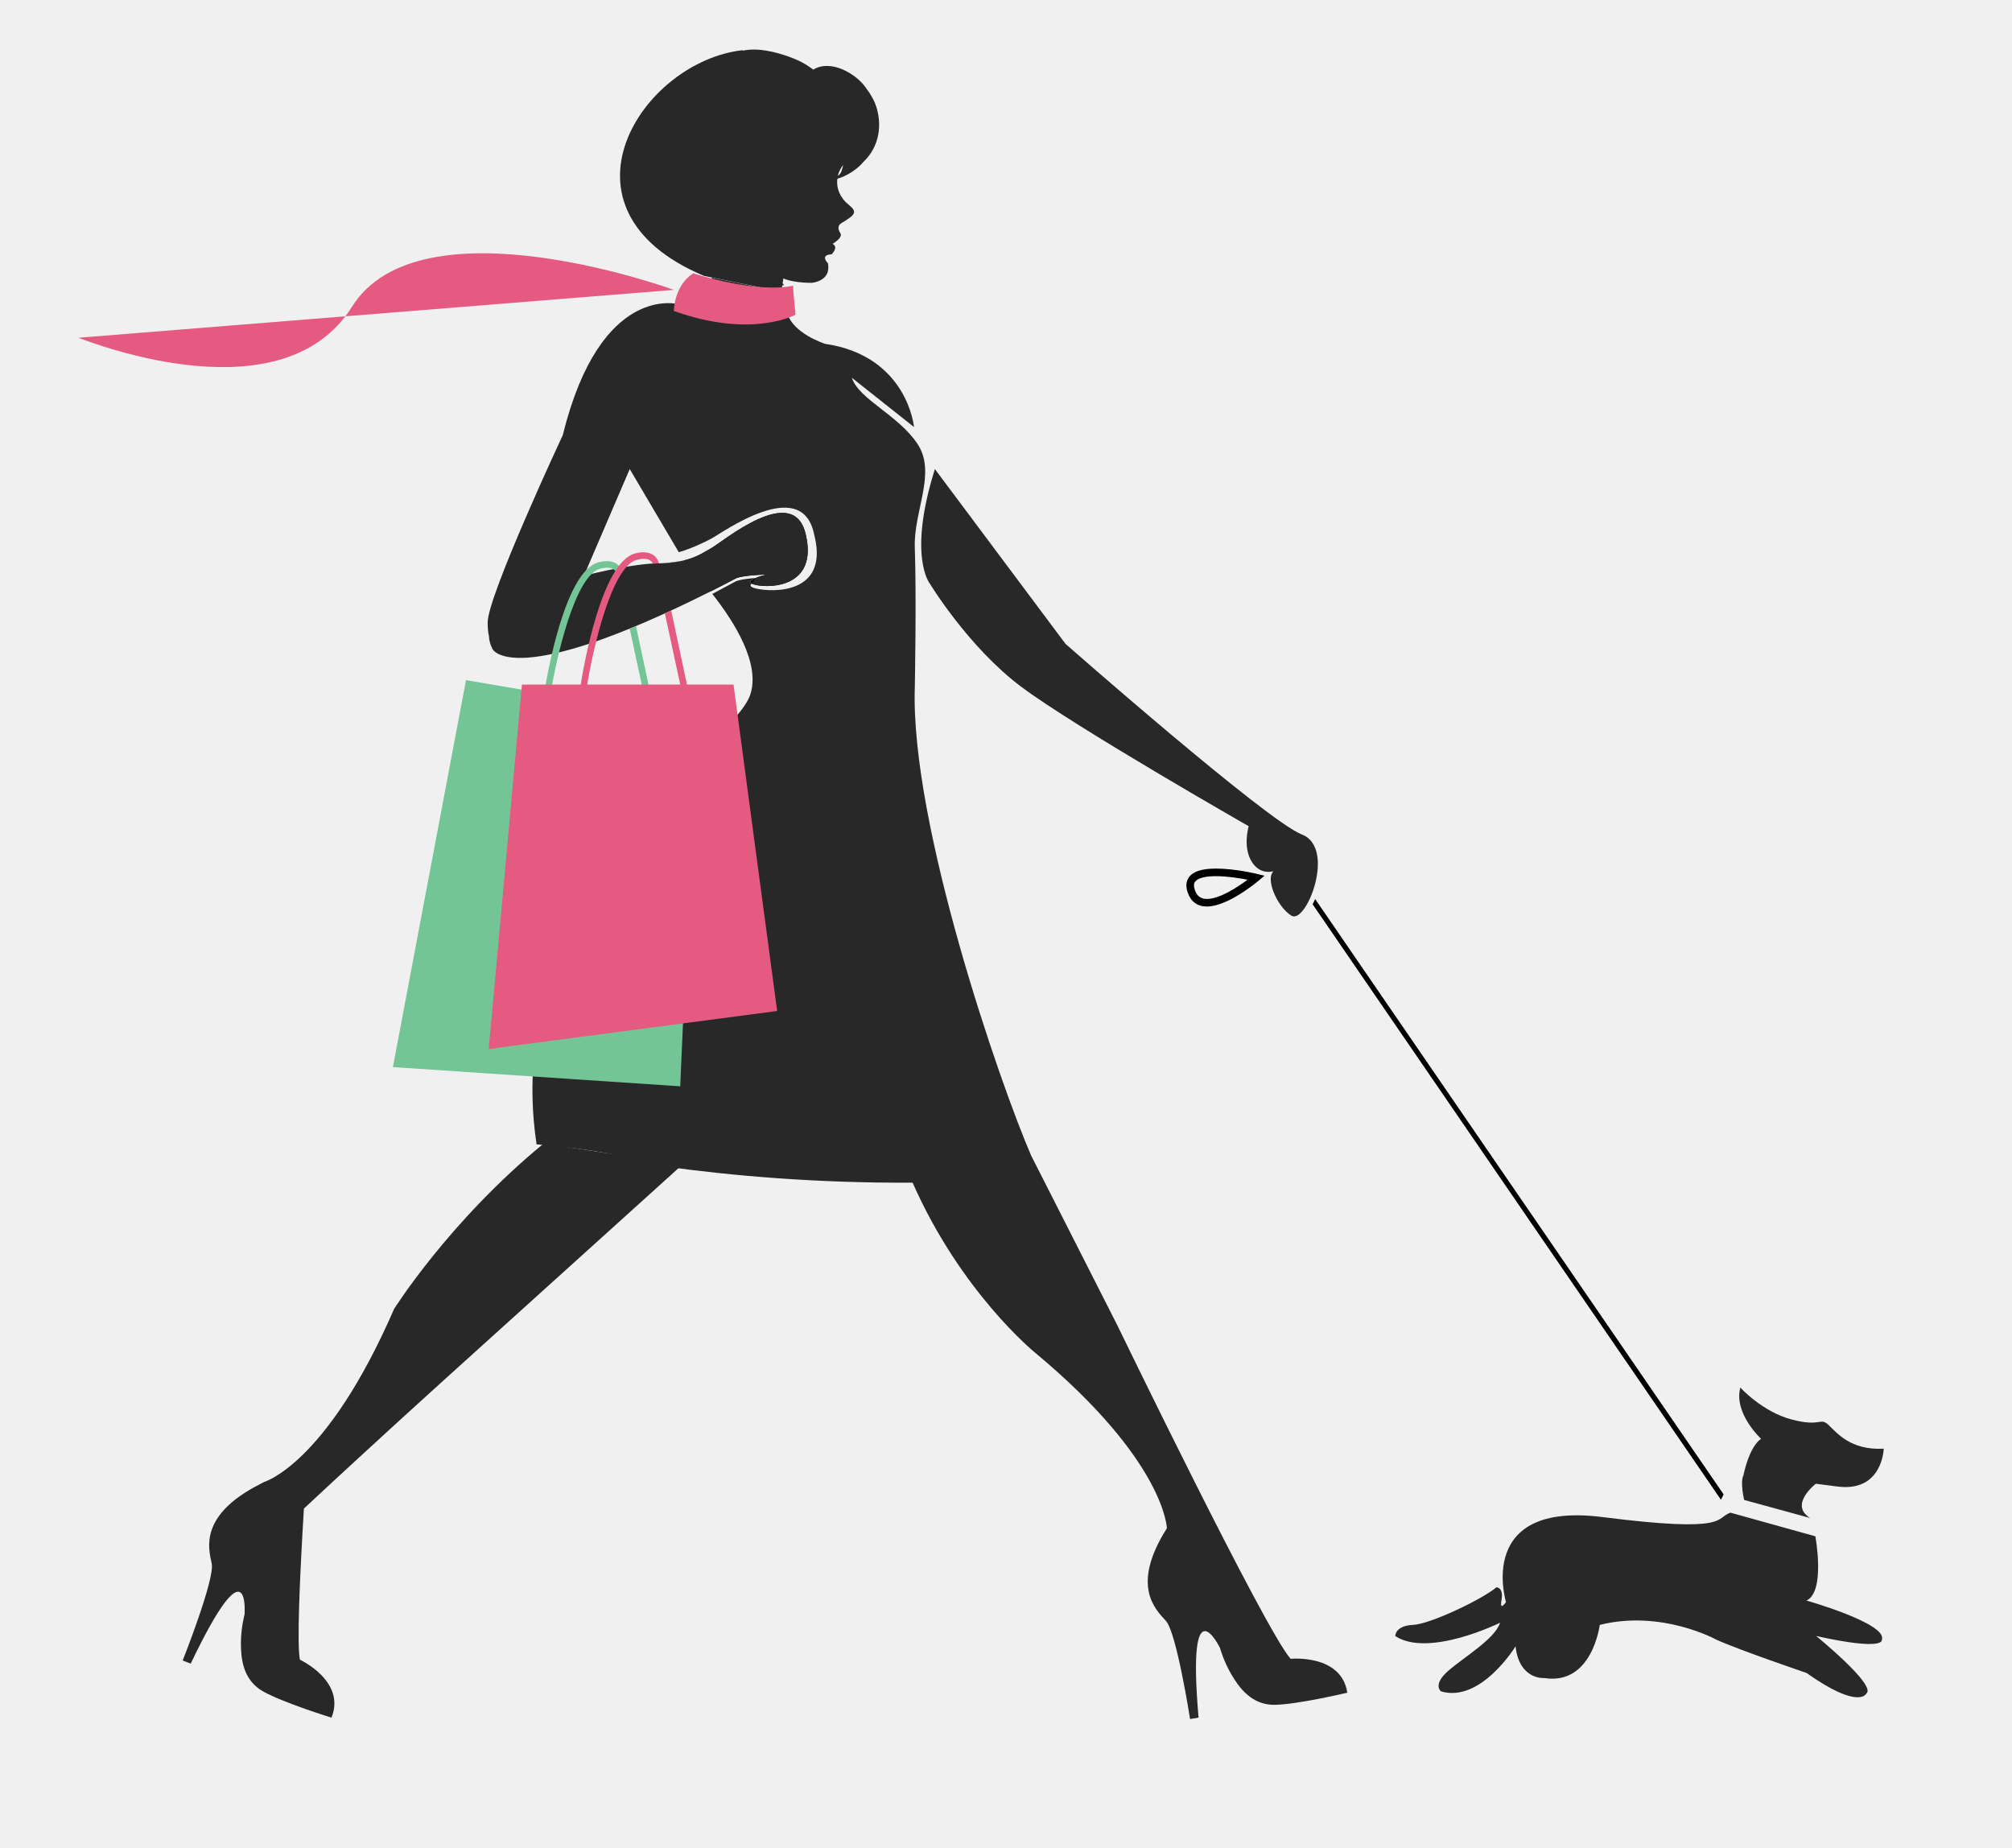
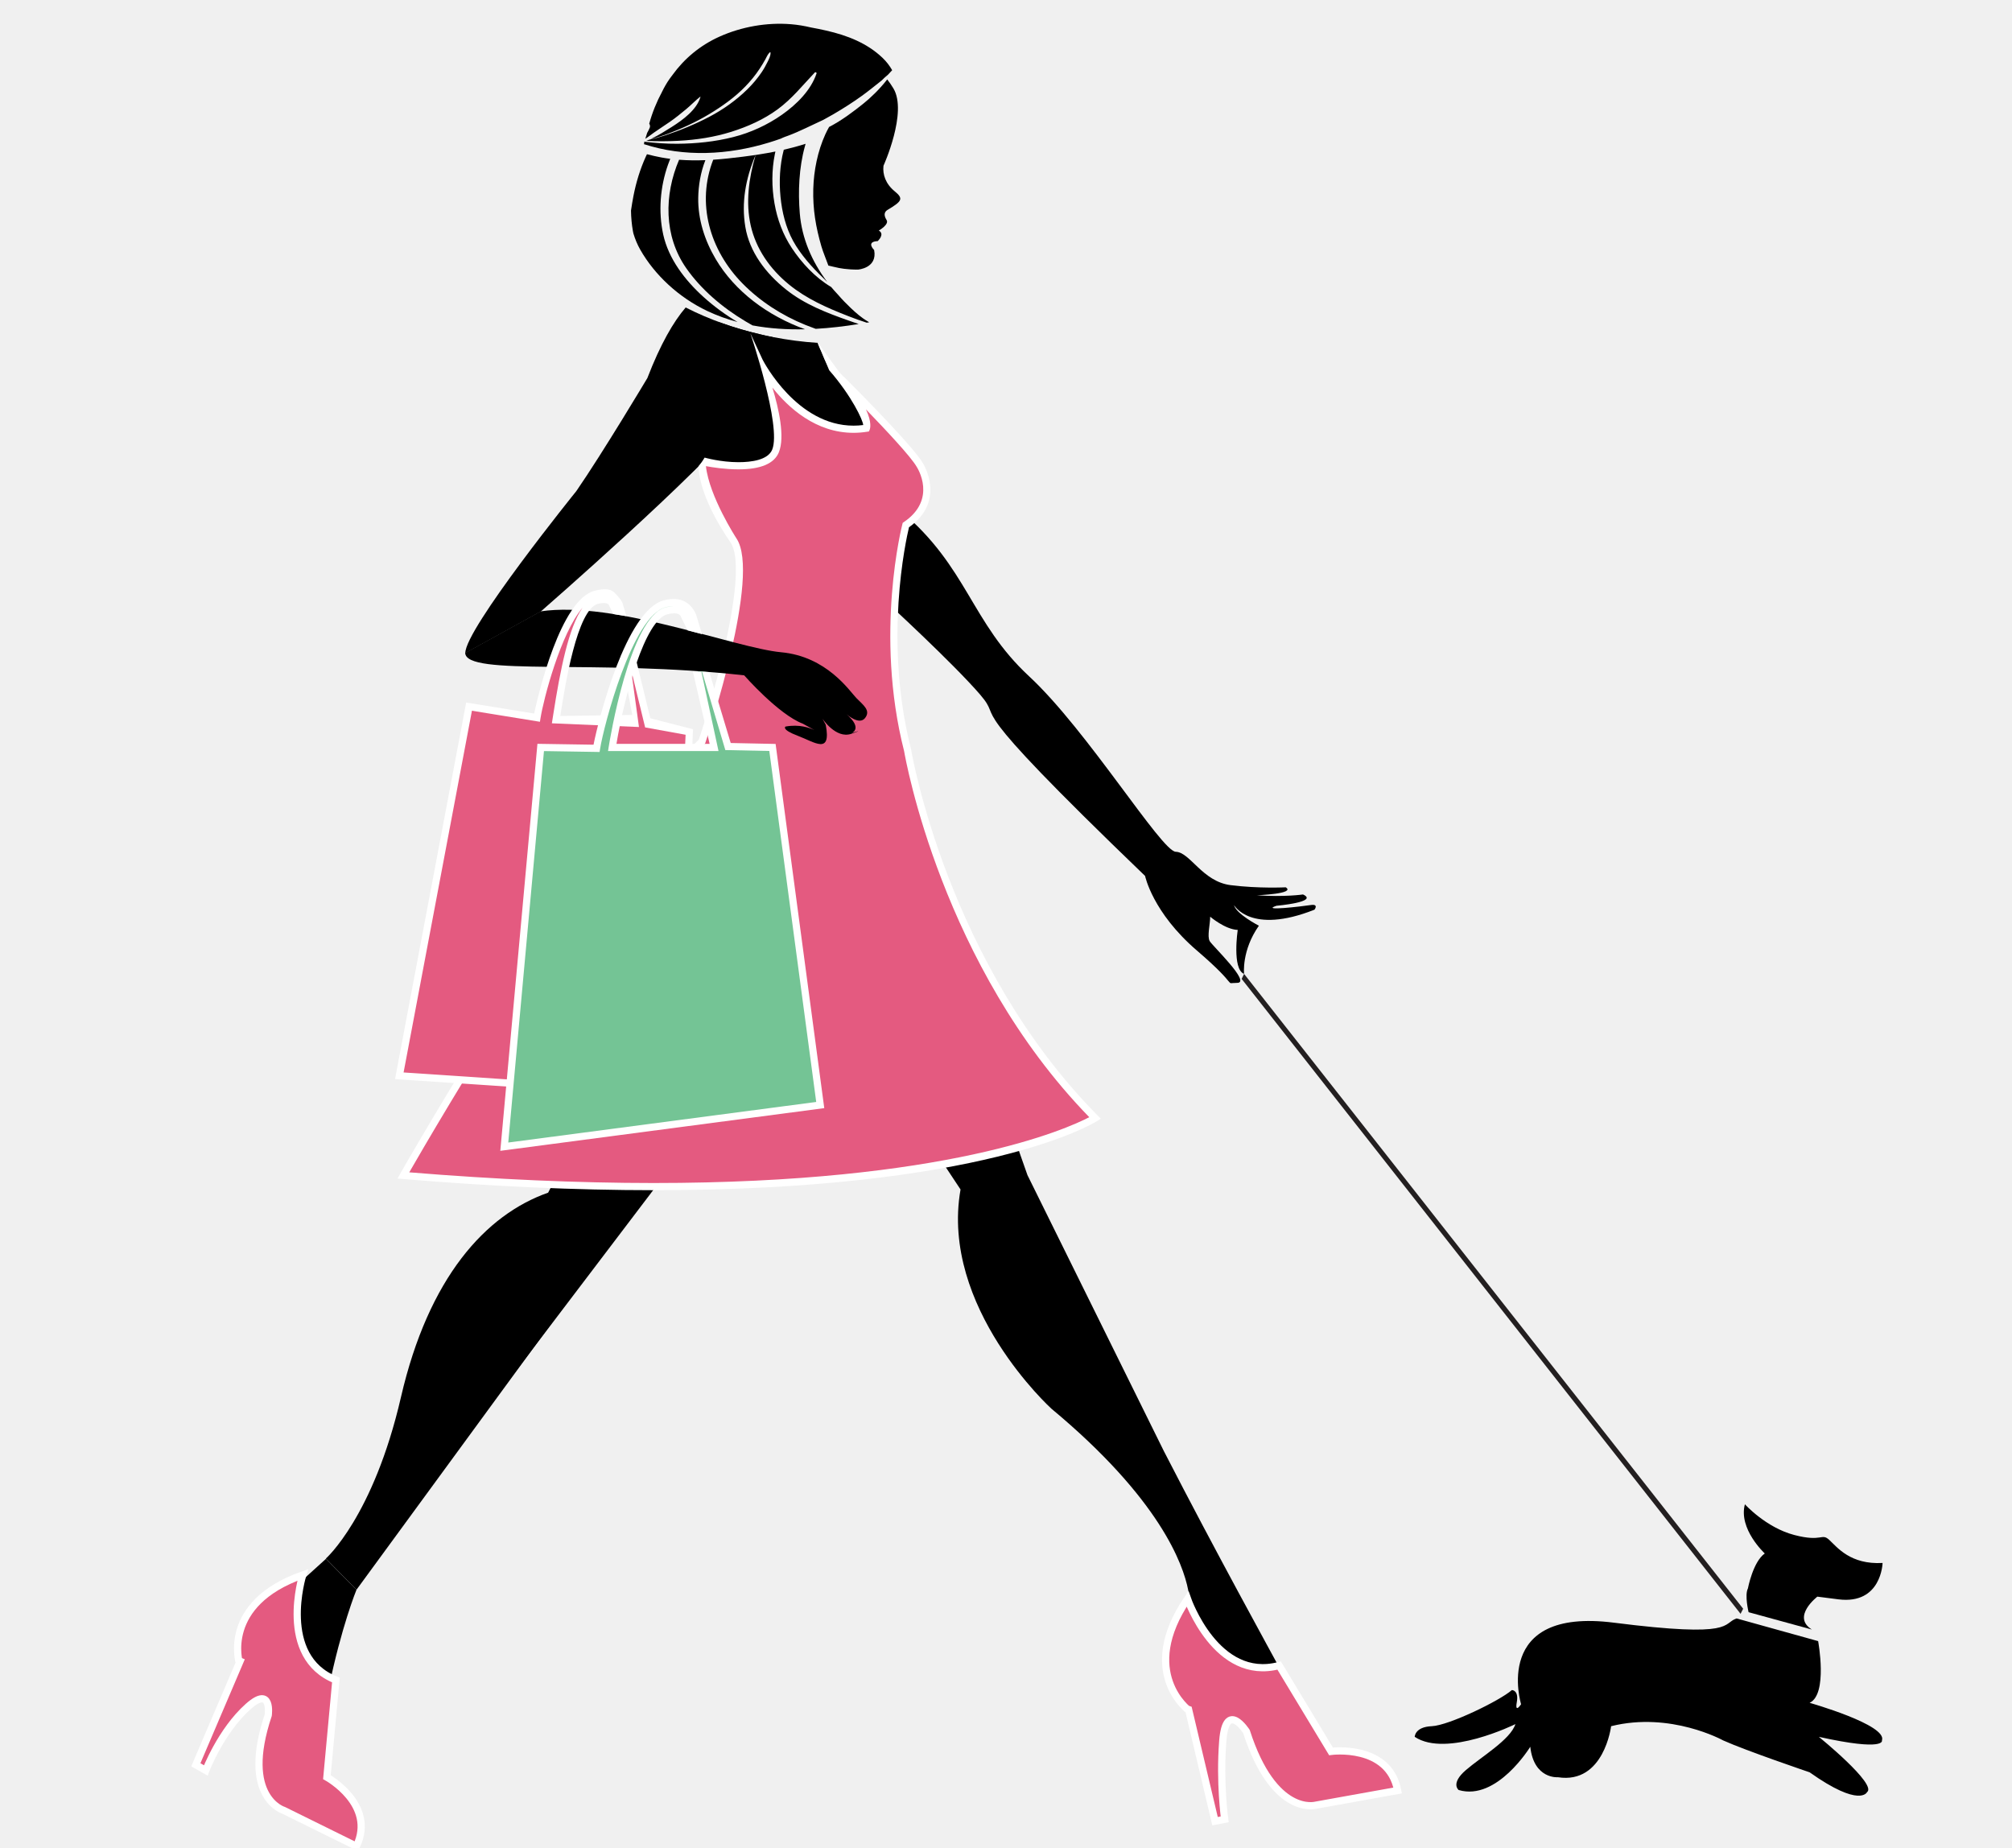
- <svg xmlns="http://www.w3.org/2000/svg" version="1.1" id="Layer_1" x="0px" y="0px" width="452px" height="415px" viewBox="0 0 452 415" enable-background="new 0 0 452 415" xml:space="preserve">
+ <svg xmlns="http://www.w3.org/2000/svg" version="1.1" id="Layer_1" x="0px" y="0px" width="557.648px" height="512px" viewBox="-53.369 -49 557.648 512" enable-background="new -53.369 -49 557.648 512" xml:space="preserve">
  <g>
-     <path fill="#282828" d="M338.324,359.855c0,0-6.966-22.723,21.723-19.071c28.703,3.648,25.224,0.167,28.703-0.995l19.075,5.31   c0,0,2.319,12.442-1.993,14.433c0,0,18.261,5.18,16.925,8.793c0,0,0.997,2.654-14.763-0.832c0,0,13.71,11.128,11.278,12.934   c0,0-1.617,3.74-13.44-4.639c0,0-14.919-5.062-20.237-7.463c0,0-12.275-6.805-26.209-3.324c0,0-1.658,13.605-12.431,11.942   c0,0-5.646,0.501-6.481-7.13c0,0-7.788,12.771-16.752,10.12c0,0-1.988-1.491,1.667-4.649c3.64-3.149,10.448-7.13,11.606-10.771   c0,0-16.09,7.957-23.557,2.98c0,0,0-2.326,3.983-2.492c3.979-0.162,15.926-5.965,18.747-8.451c0,0,1.658,0,1.154,2.815   S338.324,359.855,338.324,359.855z" />
-     <path fill="#282828" d="M391.832,336.932c0,0-0.969-3.988-0.157-5.561c0,0,1.182-6.236,3.95-8.178c0,0-6.206-5.71-4.656-11.509   c0,0,4.922,5.455,11.551,7.183c6.617,1.741,6.337-0.561,8.204,1.169c1.863,1.72,4.932,5.796,12.46,5.381   c0,0-0.241,9.763-10.315,8.511c-10.073-1.262-4.869-0.697-4.869-0.697s-6.22,4.738-1.361,7.76" />
-     <path fill="#020202" d="M169.707,131.382c-3.651-0.829,2.492-2.325,2.492-2.325c-5.469,0.165-6.806,0.826-6.806,0.826   c-2.005,1.059-3.946,2.062-5.807,2.993c-3.024-3.762-5.6-6.285-5.6-6.285l-0.408-0.686c3.16-0.759,4.752-1.997,6.007-2.648   c2.514-1.3,18.588-15.104,21.396-3.327c0.02,0.039,0.027,0.073,0.032,0.108C183.747,131.714,173.351,132.208,169.707,131.382z" />
-     <path fill="#282828" d="M208.857,131.046c0,0-4.98-6.136,1.168-25.679l29.354,39.279c0,0,45.289,39.814,53.077,42.799   c7.804,2.99,1.001,20.239-2.319,18.254c-3.313-1.998-6.295-8.961-3.636-10.289c2.648-1.329-1.676,2.322-4.66-0.998   c-2.982-3.317-1.318-8.818-1.318-8.818s-39.159-22.364-51.1-31.323C217.482,145.321,208.857,131.046,208.857,131.046z" />
+     <path fill="#282828" d="M-237.676,195.855c0,0-6.966-22.724,21.723-19.071c28.703,3.647,25.225,0.167,28.703-0.995l19.075,5.311   c0,0,2.318,12.441-1.993,14.433c0,0,18.261,5.18,16.925,8.793c0,0,0.997,2.653-14.763-0.832c0,0,13.71,11.128,11.277,12.934   c0,0-1.616,3.74-13.439-4.639c0,0-14.919-5.062-20.237-7.463c0,0-12.274-6.806-26.209-3.324c0,0-1.658,13.604-12.431,11.942   c0,0-5.646,0.5-6.481-7.131c0,0-7.788,12.771-16.752,10.121c0,0-1.987-1.492,1.667-4.649c3.641-3.149,10.448-7.13,11.606-10.771   c0,0-16.09,7.956-23.558,2.979c0,0,0-2.326,3.983-2.492c3.979-0.162,15.926-5.965,18.747-8.451c0,0,1.658,0,1.154,2.815   C-239.182,198.18-237.676,195.855-237.676,195.855z" />
+     <path fill="#282828" d="M-184.168,172.932c0,0-0.969-3.988-0.157-5.561c0,0,1.183-6.236,3.95-8.178c0,0-6.206-5.711-4.656-11.51   c0,0,4.922,5.455,11.551,7.184c6.617,1.74,6.338-0.561,8.204,1.169c1.863,1.72,4.933,5.796,12.46,5.381   c0,0-0.24,9.763-10.314,8.511c-10.073-1.262-4.869-0.697-4.869-0.697s-6.22,4.738-1.361,7.761" />
+     <path fill="#020202" d="M-406.293-32.618c-3.651-0.829,2.492-2.325,2.492-2.325c-5.469,0.165-6.806,0.826-6.806,0.826   c-2.005,1.059-3.946,2.062-5.807,2.993c-3.024-3.762-5.6-6.285-5.6-6.285l-0.408-0.686c3.16-0.759,4.752-1.997,6.007-2.648   c2.514-1.3,18.588-15.104,21.396-3.327c0.02,0.039,0.027,0.073,0.032,0.108C-392.253-32.286-402.649-31.792-406.293-32.618z" />
+     <path fill="#282828" d="M-367.143-32.954c0,0-4.98-6.136,1.168-25.679l29.354,39.279c0,0,45.289,39.814,53.077,42.799   c7.804,2.99,1.001,20.239-2.319,18.254c-3.313-1.998-6.295-8.961-3.636-10.289c2.647-1.329-1.676,2.322-4.66-0.998   c-2.981-3.317-1.317-8.818-1.317-8.818S-334.636-0.77-346.577-9.729C-358.518-18.679-367.143-32.954-367.143-32.954z" />
    <g>
-       <path fill="none" d="M172.425,129.684c0,0-2.718,0.681-3.561,1.408c-0.032-0.009-0.056-0.022-0.076-0.046    c-0.029-0.013-0.051-0.028-0.063-0.044c-0.034-0.032-0.074-0.06-0.098-0.086c-0.012-0.019-0.02-0.032-0.025-0.044    c-0.012-0.015-0.024-0.04-0.029-0.047c-0.02-0.049-0.02-0.101-0.01-0.152c0.01-0.042,0.027-0.079,0.052-0.118    c0.037-0.056,0.09-0.113,0.155-0.179c0.019-0.017,0.044-0.029,0.068-0.049c0.221-0.174,0.56-0.346,0.946-0.501    C170.538,129.765,171.41,129.708,172.425,129.684z" />
-       <path fill="none" d="M152.797,126.048l0.017,0.029c-1.489,0.297-3.28,0.489-5.494,0.489c-2.474,0-9.123,0.946-16.15,2.779    l10.298-23.979l11.745,19.917c-0.248,0.069-0.494,0.135-0.754,0.213L152.797,126.048z" />
-       <path fill="#020202" d="M152.797,126.048l0.017,0.029c-1.489,0.297-3.28,0.489-5.494,0.489    C149.178,126.566,151.287,126.313,152.797,126.048z" />
-       <path fill="#020202" d="M168.572,130.824c-0.02-0.049-0.02-0.101-0.01-0.152C168.552,130.724,168.552,130.775,168.572,130.824z" />
-       <path fill="#020202" d="M168.769,130.375c-0.064,0.066-0.118,0.123-0.155,0.179C168.641,130.498,168.695,130.431,168.769,130.375z    " />
+       <path fill="none" d="M-403.575-34.316c0,0-2.718,0.681-3.561,1.408c-0.032-0.009-0.056-0.022-0.076-0.046    c-0.029-0.013-0.051-0.028-0.063-0.044c-0.034-0.032-0.074-0.06-0.098-0.086c-0.012-0.019-0.02-0.032-0.025-0.044    c-0.012-0.015-0.024-0.04-0.029-0.047c-0.02-0.049-0.02-0.101-0.01-0.152c0.01-0.042,0.027-0.079,0.052-0.118    c0.037-0.056,0.09-0.113,0.155-0.179c0.019-0.017,0.044-0.029,0.068-0.049c0.221-0.174,0.56-0.346,0.946-0.501    C-405.462-34.235-404.59-34.292-403.575-34.316z" />
+       <path fill="none" d="M-423.203-37.952l0.017,0.029c-1.489,0.297-3.28,0.489-5.494,0.489c-2.474,0-9.123,0.946-16.15,2.779    l10.298-23.979l11.745,19.917c-0.248,0.069-0.494,0.135-0.754,0.213L-423.203-37.952z" />
+       <path fill="#020202" d="M-423.203-37.952l0.017,0.029c-1.489,0.297-3.28,0.489-5.494,0.489    C-426.822-37.434-424.713-37.687-423.203-37.952z" />
+       <path fill="#020202" d="M-407.428-33.176c-0.02-0.049-0.02-0.101-0.01-0.152C-407.448-33.276-407.448-33.225-407.428-33.176z" />
+       <path fill="#020202" d="M-407.231-33.625c-0.064,0.066-0.118,0.123-0.155,0.179C-407.359-33.502-407.305-33.569-407.231-33.625z" />
    </g>
    <g>
-       <path fill="#282828" d="M196.563,23.153c-0.206-0.501-0.437-0.961-0.702-1.403c-0.293-0.57-0.659-1.108-1.057-1.617    c-0.088-0.128-0.167-0.255-0.255-0.383c-2.226-3.235-7.966-6.523-11.838-4.108c-0.565-0.418-1.103-0.791-1.592-1.093    c-1.121-0.684-2.315-1.244-3.548-1.686c-0.061-0.025-0.132-0.057-0.197-0.081c-3.12-1.118-7.068-2.123-10.442-1.413l-0.091-0.093    c-22.64,2.494-44.259,35.699-8.71,50.687l4.008,0.82l13.398,2.737l0.448-2.985c0,0,0.393,0.206,1.258,0.439    c1.01,0.263,2.678,0.556,5.111,0.556c0,0,4.447-0.302,3.644-4.401c0,0-1.934-1.867,0.803-1.995c0,0,1.69-1.552,0.246-2.366    c0,0,2.381-1.364,1.75-2.361c-0.801-1.28-0.369-1.931,0.241-2.295c3.23-1.938,3.616-2.496,1.563-4.172    c-2-1.641-2.732-3.757-2.501-5.723c0.231-0.147,0.469-0.287,0.708-0.422c0.024,0.034-0.762,0.358-0.715,0.343    c1.987-0.5,4.518-2.093,5.865-3.766C197.486,33.08,198.43,27.932,196.563,23.153z M188.272,39.465    c-0.024,0.015-0.04,0.034-0.059,0.057c0.211-0.897,0.628-1.74,1.211-2.472C189.206,37.955,189.066,38.942,188.272,39.465z" />
-       <path fill="#282828" d="M192.798,26.384c0,4.177-1.965,7.919-4.998,10.72c-3.042,2.811-6.831,4.047-10.87,4.438    c3.462-2.504,5.897-6.7,6.413-10.804c0.017-0.108-0.17-0.13-0.197-0.022c-1.189,6.04-5.921,12.553-12.592,12.816    c-0.194,0.005-0.194,0.307,0,0.305c2.268-0.071,4.386-0.892,6.219-2.177c-0.024,0.083,0.012,0.174,0.123,0.179    c4.086,0.297,8.248-1.769,11.224-4.416c3.145-2.808,4.998-6.816,4.973-11.04C193.093,26.202,192.798,26.202,192.798,26.384z" />
-       <path fill="#282828" d="M175.982,63.825c-4.691-3.541-7.516-9.059-7.838-14.909c-0.147-2.73,0.354-5.516,1.459-8.015    c1.179-2.698,3.16-4.84,5.347-6.759c0.191-0.172-0.064-0.479-0.28-0.359c-5.18,3.059-7.548,9.322-7.264,15.133    c0.31,6.022,3.543,11.698,8.418,15.182C175.992,64.221,176.144,63.943,175.982,63.825z" />
+       <path fill="#282828" d="M-379.437-140.847c-0.206-0.501-0.437-0.961-0.702-1.403c-0.293-0.57-0.659-1.108-1.057-1.617    c-0.088-0.128-0.167-0.255-0.255-0.383c-2.226-3.235-7.966-6.523-11.838-4.108c-0.565-0.418-1.103-0.791-1.592-1.093    c-1.121-0.684-2.315-1.244-3.548-1.686c-0.061-0.025-0.132-0.057-0.197-0.081c-3.12-1.118-7.068-2.123-10.442-1.413l-0.091-0.093    c-22.64,2.494-44.259,35.699-8.71,50.687l4.008,0.82l13.398,2.737l0.448-2.985c0,0,0.393,0.206,1.258,0.439    c1.01,0.263,2.678,0.556,5.111,0.556c0,0,4.447-0.302,3.644-4.401c0,0-1.934-1.867,0.803-1.995c0,0,1.69-1.552,0.246-2.366    c0,0,2.381-1.364,1.75-2.361c-0.801-1.28-0.369-1.931,0.241-2.295c3.23-1.938,3.616-2.496,1.563-4.172    c-2-1.641-2.732-3.757-2.501-5.723c0.231-0.147,0.469-0.287,0.708-0.422c0.024,0.034-0.762,0.358-0.715,0.343    c1.987-0.5,4.518-2.093,5.865-3.766C-378.514-130.92-377.57-136.068-379.437-140.847z M-387.728-124.535    c-0.024,0.015-0.04,0.034-0.059,0.057c0.211-0.897,0.628-1.74,1.211-2.472C-386.794-126.045-386.934-125.058-387.728-124.535z" />
+       <path fill="#282828" d="M-383.202-137.616c0,4.177-1.965,7.919-4.998,10.72c-3.042,2.811-6.831,4.047-10.87,4.438    c3.462-2.504,5.897-6.7,6.413-10.804c0.017-0.108-0.17-0.13-0.197-0.022c-1.189,6.04-5.921,12.553-12.592,12.816    c-0.194,0.005-0.194,0.307,0,0.305c2.268-0.071,4.386-0.892,6.219-2.177c-0.024,0.083,0.012,0.174,0.123,0.179    c4.086,0.297,8.248-1.769,11.224-4.416c3.145-2.808,4.998-6.816,4.973-11.04C-382.907-137.798-383.202-137.798-383.202-137.616z" />
+       <path fill="#282828" d="M-400.018-100.175c-4.691-3.541-7.516-9.059-7.838-14.909c-0.147-2.73,0.354-5.516,1.459-8.015    c1.179-2.698,3.16-4.84,5.347-6.759c0.191-0.172-0.064-0.479-0.28-0.359c-5.18,3.059-7.548,9.322-7.264,15.133    c0.31,6.022,3.543,11.698,8.418,15.182C-400.008-99.779-399.856-100.057-400.018-100.175z" />
    </g>
-     <path fill="#020202" d="M81.601,316.063l0.737-0.621c-0.887-0.071-1.774-0.143-2.664-0.174   C80.324,315.52,80.962,315.791,81.601,316.063z" />
-     <path fill="#282828" d="M289.941,372.621c-5.692-6.316-38.984-75.027-38.984-75.027l-19.196-37.805h-0.022   c-7.23-16.654-27.2-74.688-26.227-105.262c0,0,0.393-20.435,0-31.566c-0.285-8.236,4.955-16.735,0.595-23.261   c-4.349-6.531-13.109-9.937-14.74-14.843l13.969,11.066c0,0-1.458-15.956-19.957-18.684c0,0-7.445-2.349-8.534-7.066l-3.988-1.813   l0.494-3.244l-13.398-2.74l-2.698,5.069l-4.703,0.914c0,0-17.617-5.094-26.124,29.386c0,0-16.875,36.092-16.875,42.087   c0,1.266,0.111,2.281,0.3,3.091c0.02,0.924,0.273,1.882,0.801,2.885c0,0,4.428,9.433,48.932-12.934   c1.86-0.931,3.801-1.934,5.807-2.993c0,0,1.336-0.661,6.806-0.826c0,0-0.138,0.032-0.351,0.086   c-0.057,0.02-0.135,0.042-0.219,0.057c-0.123,0.044-0.266,0.088-0.428,0.125c-0.101,0.038-0.211,0.069-0.314,0.106   c-0.062,0.015-0.118,0.035-0.167,0.057c-0.31,0.096-0.639,0.209-0.937,0.336l-0.919,1.268c0.018,0.013,0.047,0.025,0.071,0.042   c0.079,0.037,0.167,0.071,0.271,0.108c0.039,0.018,0.071,0.027,0.115,0.035c0.111,0.039,0.244,0.071,0.386,0.105   c3.644,0.825,14.04,0.332,11.308-11.344c-0.005-0.035-0.013-0.069-0.032-0.108c-2.808-11.777-18.882,2.027-21.396,3.327   c-1.255,0.651-2.848,1.889-6.007,2.648c-0.236,0.052-0.501,0.096-0.781,0.143l0.017,0.029c-1.489,0.297-3.28,0.489-5.494,0.489   c-2.474,0-9.123,0.946-16.15,2.779l10.298-23.979l11.02,18.679c2.879-0.813,6.057-2.379,7.273-3.03   c2.622-1.413,20.108-14.106,23.055-1.329c0.012,0.037,0.243,1.044,0.25,1.074c2.858,12.671-9.438,12.339-13.239,11.438   c-1.336-0.317-1.425-0.713-0.963-1.106c-0.032-0.009-0.056-0.022-0.076-0.046c-0.029-0.008-0.051-0.022-0.063-0.044   c-0.044-0.032-0.074-0.06-0.098-0.086c-0.012-0.019-0.02-0.032-0.025-0.044c-0.024-0.015-0.024-0.04-0.029-0.047   c-0.02-0.049-0.02-0.101-0.01-0.152c0.005-0.042,0.015-0.079,0.052-0.118c0.027-0.056,0.081-0.123,0.155-0.179   c0.019-0.017,0.044-0.029,0.068-0.049c0.221-0.174,0.56-0.346,0.946-0.501c-3.531,0.27-4.484,0.759-4.484,0.759   c-1.813,0.991-3.58,1.937-5.278,2.833c4.993,6.322,10.907,15.779,8.487,22.743c-3.973,11.394-56.479,44.599-47.967,100.897   c1.066,0.086,2.133,0.174,3.187,0.275c8.398,0.826,16.993,2.229,25.237,4.646c15.558,2.164,34.517,3.801,55.997,3.688h0.059   c10.865,24.662,27.461,38.148,27.461,38.148c29.283,24.343,29.661,39.479,29.661,39.479c-8.169,12.853-2.633,18.184-0.229,20.797   c2.401,2.611,5.436,22.062,5.436,22.062l1.908-0.325c-2.696-30.941,4.813-15.648,4.813-15.648s0.804,2.956,2.539,5.92   c1.734,2.955,4.575,6.965,9.813,6.859c5.232-0.105,16.246-2.723,16.246-2.723C301.358,371.482,289.941,372.621,289.941,372.621z" />
+     <path fill="#020202" d="M-494.399,152.063l0.737-0.621c-0.887-0.07-1.774-0.143-2.664-0.174   C-495.676,151.52-495.038,151.791-494.399,152.063z" />
+     <path fill="#282828" d="M-286.059,208.621c-5.692-6.316-38.984-75.027-38.984-75.027l-19.195-37.805h-0.023   c-7.229-16.654-27.199-74.688-26.226-105.262c0,0,0.393-20.435,0-31.566c-0.285-8.236,4.955-16.735,0.595-23.261   c-4.349-6.531-13.109-9.937-14.74-14.843l13.969,11.066c0,0-1.458-15.956-19.957-18.684c0,0-7.445-2.349-8.534-7.066l-3.988-1.813   l0.494-3.244l-13.398-2.74l-2.698,5.069l-4.703,0.914c0,0-17.617-5.094-26.124,29.386c0,0-16.875,36.092-16.875,42.087   c0,1.266,0.111,2.281,0.3,3.091c0.02,0.924,0.273,1.882,0.801,2.885c0,0,4.428,9.433,48.932-12.934   c1.86-0.931,3.801-1.934,5.807-2.993c0,0,1.336-0.661,6.806-0.826c0,0-0.138,0.032-0.351,0.086   c-0.057,0.02-0.135,0.042-0.219,0.057c-0.123,0.044-0.266,0.088-0.428,0.125c-0.101,0.038-0.211,0.069-0.314,0.106   c-0.062,0.015-0.118,0.035-0.167,0.057c-0.31,0.096-0.639,0.209-0.937,0.336l-0.919,1.268c0.018,0.013,0.047,0.025,0.071,0.042   c0.079,0.037,0.167,0.071,0.271,0.108c0.039,0.018,0.071,0.027,0.115,0.035c0.111,0.039,0.244,0.071,0.386,0.105   c3.644,0.825,14.04,0.332,11.308-11.344c-0.005-0.035-0.013-0.069-0.032-0.108c-2.808-11.777-18.882,2.027-21.396,3.327   c-1.255,0.651-2.848,1.889-6.007,2.648c-0.236,0.052-0.501,0.096-0.781,0.143l0.017,0.029c-1.489,0.297-3.28,0.489-5.494,0.489   c-2.474,0-9.123,0.946-16.15,2.779l10.298-23.979l11.02,18.679c2.879-0.813,6.057-2.379,7.273-3.03   c2.622-1.413,20.108-14.106,23.055-1.329c0.012,0.037,0.243,1.044,0.25,1.074c2.858,12.671-9.438,12.339-13.239,11.438   c-1.336-0.317-1.425-0.713-0.963-1.106c-0.032-0.009-0.056-0.022-0.076-0.046c-0.029-0.008-0.051-0.022-0.063-0.044   c-0.044-0.032-0.074-0.06-0.098-0.086c-0.012-0.019-0.02-0.032-0.025-0.044c-0.024-0.015-0.024-0.04-0.029-0.047   c-0.02-0.049-0.02-0.101-0.01-0.152c0.005-0.042,0.015-0.079,0.052-0.118c0.027-0.056,0.081-0.123,0.155-0.179   c0.019-0.017,0.044-0.029,0.068-0.049c0.221-0.174,0.56-0.346,0.946-0.501c-3.531,0.27-4.484,0.759-4.484,0.759   c-1.813,0.991-3.58,1.937-5.278,2.833c4.993,6.322,10.907,15.779,8.487,22.743c-3.973,11.394-56.479,44.599-47.967,100.897   c1.066,0.086,2.133,0.174,3.187,0.274c8.398,0.826,16.993,2.229,25.237,4.646c15.558,2.164,34.517,3.801,55.997,3.688h0.059   c10.865,24.662,27.46,38.147,27.46,38.147c29.283,24.344,29.662,39.479,29.662,39.479c-8.17,12.853-2.633,18.185-0.229,20.797   c2.401,2.611,5.437,22.062,5.437,22.062l1.908-0.324c-2.697-30.941,4.813-15.648,4.813-15.648s0.804,2.956,2.539,5.92   c1.734,2.955,4.574,6.965,9.813,6.859c5.232-0.105,16.246-2.723,16.246-2.723C-274.643,207.482-286.059,208.621-286.059,208.621z" />
    <g>
      <g>
-         <polygon points="386.614,336.887 294.89,203.139 295.455,201.957 387.219,335.693    " />
+         <polygon points="-189.386,172.887 -281.109,39.139 -280.545,37.957 -188.781,171.693    " />
      </g>
    </g>
-     <path fill="#282828" d="M59.32,332.898c0,0,14.028-3.924,29.2-38.841c0,0,12.325-19.698,33.627-37.195l31.166,4.742L99.67,310.056   c0,0-15.818,14.28-31.399,28.819c-0.971,16.057-1.58,30.57-0.892,33.949c0,0,10.408,4.813,7.091,13.013   c0,0-10.819-3.337-15.381-5.904c-4.565-2.577-4.973-7.464-4.966-10.893c0.012-3.433,0.818-6.397,0.818-6.397   s1.297-16.981-12.093,11.055l-1.809-0.696c0,0,7.268-18.3,6.521-21.77c-0.75-3.472-2.801-10.872,10.742-17.792" />
-     <path fill="#74C596" d="M152.814,244.017l-64.55-4.312l16.425-86.929l17.551,2.99c0.547-3.465,4.59-27.497,12.231-29.463   c1.626-0.415,2.96-0.324,3.966,0.288c1.101,0.673,1.366,1.847,1.381,1.958l-1.411,0.034c-0.044-0.172-0.595-1.599-3.563-0.831   c-5.747,1.469-9.971,20.615-11.138,28.013h20.888l-3.135-14.551l1.42-0.589l3.229,15.141l10.452,2.983L152.814,244.017z" />
-     <path fill="#E55A81" d="M174.589,227.1l-64.798,8.536l7.467-81.865h13.205c0.55-3.462,4.592-27.492,12.231-29.458   c1.622-0.42,2.958-0.322,3.965,0.293c1.096,0.663,1.367,1.837,1.386,1.953l-1.42,0.032c-0.042-0.175-0.594-1.597-3.567-0.836   c-5.735,1.479-9.956,20.615-11.126,28.016h20.885l-3.452-15.978l1.42-0.651l3.54,16.629h10.463L174.589,227.1z" />
+     <path fill="#282828" d="M-516.68,168.898c0,0,14.028-3.924,29.2-38.842c0,0,12.325-19.697,33.627-37.195l31.166,4.742   l-53.643,48.453c0,0-15.818,14.279-31.399,28.818c-0.971,16.057-1.58,30.57-0.892,33.949c0,0,10.408,4.813,7.091,13.013   c0,0-10.819-3.337-15.381-5.903c-4.565-2.578-4.973-7.465-4.966-10.894c0.012-3.433,0.818-6.397,0.818-6.397   s1.297-16.98-12.093,11.056l-1.809-0.696c0,0,7.268-18.3,6.521-21.77c-0.75-3.473-2.801-10.873,10.742-17.793" />
+     <path fill="#74C596" d="M-423.186,80.018l-64.55-4.313l16.425-86.929l17.551,2.99c0.547-3.465,4.59-27.497,12.231-29.463   c1.626-0.415,2.96-0.324,3.966,0.288c1.101,0.673,1.366,1.847,1.381,1.958l-1.411,0.034c-0.044-0.172-0.595-1.599-3.563-0.831   c-5.747,1.469-9.971,20.615-11.138,28.013h20.888l-3.135-14.551l1.42-0.589l3.229,15.141l10.452,2.983L-423.186,80.018z" />
+     <path fill="#E55A81" d="M-401.411,63.1l-64.798,8.536l7.467-81.865h13.205c0.55-3.462,4.592-27.492,12.231-29.458   c1.622-0.42,2.958-0.322,3.965,0.293c1.096,0.663,1.367,1.837,1.386,1.953l-1.42,0.032c-0.042-0.175-0.594-1.597-3.567-0.836   c-5.735,1.479-9.956,20.615-11.126,28.016h20.885l-3.452-15.978l1.42-0.651l3.54,16.629h10.463L-401.411,63.1z" />
    <g>
      <g>
-         <path d="M271.128,203.633L271.128,203.633c-2.11,0-3.599-1.082-4.308-3.139c-0.471-1.363-0.38-2.515,0.272-3.425     c0.936-1.319,2.928-1.961,6.086-1.961c4.222,0,9.052,1.152,9.254,1.209l1.631,0.395l-1.279,1.084     C282.507,198.035,275.854,203.633,271.128,203.633z M273.179,196.814c-2.457,0-4.128,0.442-4.691,1.246     c-0.325,0.44-0.341,1.054-0.058,1.877c0.479,1.358,1.329,1.997,2.698,1.997c2.926,0,7.017-2.741,9.143-4.329     C278.496,197.266,275.686,196.814,273.179,196.814z" />
+         <path d="M-304.872,39.633L-304.872,39.633c-2.11,0-3.599-1.082-4.308-3.139c-0.471-1.363-0.381-2.515,0.271-3.425     c0.936-1.319,2.928-1.961,6.086-1.961c4.223,0,9.053,1.152,9.254,1.209l1.631,0.395l-1.278,1.084     C-293.493,34.035-300.146,39.633-304.872,39.633z M-302.82,32.814c-2.457,0-4.129,0.442-4.691,1.246     c-0.325,0.44-0.342,1.054-0.059,1.877c0.479,1.358,1.329,1.997,2.698,1.997c2.926,0,7.017-2.741,9.144-4.329     C-297.504,33.266-300.314,32.814-302.82,32.814z" />
      </g>
    </g>
-     <path fill="#E55A81" d="M155.736,61.383c0,0,13.917,4.614,22.445,2.789c0,0,0.007,1.283,0.191,2.899   c0.165,1.614,0.342,3.607,0.342,3.607s-9.748,5.482-27.333-0.833C151.382,69.845,151.382,64.21,155.736,61.383z" />
-     <path fill="#E55A81" d="M151.382,65.117c0,0-56.896-20.826-72.326,3.809c-15.428,24.627-57.486,8.416-61.461,6.946" />
+     <path fill="#E55A81" d="M-420.264-102.617c0,0,13.917,4.614,22.445,2.789c0,0,0.007,1.283,0.191,2.899   c0.165,1.614,0.342,3.607,0.342,3.607s-9.748,5.482-27.333-0.833C-424.618-94.155-424.618-99.79-420.264-102.617z" />
+     <path fill="#E55A81" d="M-424.618-98.883c0,0-56.896-20.826-72.326,3.809c-15.428,24.627-57.486,8.416-61.461,6.946" />
  </g>
+   <g>
+     <path d="M191.208-32.997c-4.255-4.039-9.667-6.182-15.594-7.531c-1.384-0.317-2.783-0.606-4.197-0.857   c-1.831-0.438-3.677-0.746-5.513-0.899c-6.747-0.563-13.778,0.713-19.823,3.42c-5.413,2.423-9.771,6.107-13.038,10.606   c-0.285,0.364-0.562,0.732-0.826,1.109c-0.806,1.146-1.49,2.346-2.09,3.581c-1.509,2.81-2.725,5.8-3.551,8.836   c0.211,0.344,0.291,0.749,0.146,1.104c-0.212,0.523-0.474,1.026-0.757,1.519c-0.01,0.063-0.024,0.121-0.039,0.181   c-0.148,0.468-0.3,0.935-0.448,1.401c0.874-0.558,1.693-1.234,2.359-1.695c1.462-1.017,2.965-1.989,4.434-3.002   c1.596-1.098,3.063-2.304,4.54-3.525c1.346-1.109,2.52-2.382,3.898-3.452c0.031-0.024,0.08-0.003,0.068,0.035   c-1.011,3.553-4.831,6.371-8.021,8.383c-1.782,1.123-3.583,2.254-5.499,3.186c-0.125,0.062-0.25,0.122-0.38,0.181   c1.619-0.377,3.197-0.895,4.662-1.438c4.036-1.5,7.939-3.287,11.576-5.469c3.683-2.21,7.212-4.721,10.12-7.741   c1.461-1.517,2.798-3.14,3.928-4.869c0.548-0.843,1.09-1.688,1.563-2.566c0.373-0.686,0.666-1.462,1.27-2.011   c0.074-0.065,0.184-0.011,0.189,0.072c0.078,0.905-0.443,1.823-0.842,2.64c-0.486,0.997-1.027,1.963-1.66,2.888   c-1.151,1.687-2.491,3.269-3.976,4.724c-3.068,2.997-6.637,5.541-10.544,7.59c-3.891,2.044-8.02,3.732-12.246,5.124   c-1.355,0.448-2.817,0.867-4.312,1.177c-0.278,0.122-0.565,0.238-0.852,0.337c2.994,0.148,6.012,0.128,8.944-0.022   c4.964-0.255,9.931-1.018,14.631-2.496c4.601-1.448,9.018-3.431,12.815-6.215c4.032-2.958,6.958-6.686,10.311-10.21   c0.196-0.208,0.575,0.011,0.491,0.258c-1.547,4.61-5.438,8.53-9.601,11.449c-4.021,2.819-8.647,4.963-13.563,6.202   c-5.018,1.263-10.213,1.798-15.417,1.834c-3.098,0.022-6.125-0.213-9.147-0.571c-0.008,0.04-0.021,0.081-0.038,0.121   c-0.036,0.121-0.021,0.227,0.031,0.318c-0.054,0.075-0.107,0.151-0.161,0.223c11.244,3.663,23.396,3.032,34.734-0.432   c1.099-0.337,2.188-0.699,3.266-1.081c0.685-0.36,1.492-0.622,2.062-0.832c1.639-0.607,3.218-1.323,4.784-2.054   c1.614-0.758,3.227-1.506,4.832-2.273c0.046-0.024,0.096-0.048,0.145-0.073c0.895-0.479,1.779-0.973,2.655-1.481   c2.75-1.602,5.44-3.315,8-5.159c1.891-1.359,3.666-2.836,5.487-4.262c0.549-0.574,1.153-1.103,1.769-1.619   c0.367-0.41,0.742-0.813,1.121-1.212C193.195-30.781,192.35-31.912,191.208-32.997z" />
+     <path d="M169.91-9.148c-1.985,0.635-4.001,1.174-6.042,1.643c-0.152,0.568-0.291,1.139-0.405,1.718   c-0.854,4.259-0.901,8.675-0.313,12.968c0.573,4.178,1.803,8.328,4.131,12.004c2.377,3.755,5.397,6.872,8.623,9.957   c-4.28-5.72-7.03-12.086-7.603-19.005c-0.5-6.074-0.225-12.667,1.417-18.597C169.778-8.685,169.845-8.917,169.91-9.148z" />
+     <path d="M154.704,13.507c1.452,6.423,5.287,12.028,10.682,16.406c4.846,3.932,10.452,6.397,16.379,8.702   c1.673,0.65,3.372,1.273,5.095,1.813c0.232-0.043,0.463-0.081,0.692-0.125c-0.127-0.072-0.252-0.143-0.384-0.217   c-1.787-1.038-3.271-2.345-4.735-3.727c-1.23-1.16-2.428-2.399-3.54-3.694c-0.651-0.692-1.287-1.395-1.891-2.123   c-4.464-2.636-8.174-6.691-10.876-10.751c-2.517-3.779-4.069-8.042-4.829-12.384c-0.795-4.535-0.818-9.182,0.094-13.709   c0.046-0.236,0.098-0.47,0.152-0.706c-2.982,0.601-6.005,1.058-9.044,1.441c-2.74,0.347-5.467,0.649-8.194,0.832   c-4.667,11.996-1.069,24.997,8.224,34.395c4.801,4.854,10.763,8.727,17.346,11.396c0.911,0.369,1.86,0.729,2.84,1.077   c3.983-0.226,7.974-0.698,11.919-1.331c-0.947-0.31-1.855-0.63-2.697-0.928c-6.276-2.21-12.281-4.53-17.4-8.601   c-5.738-4.569-10.173-10.475-11.33-17.395c-1.129-6.729,0.093-13.412,2.773-19.735c0.007-0.015,0.035-0.011,0.03,0.006   C154.169,0.336,153.27,7.164,154.704,13.507z" />
+     <path d="M141.71,33.384c-5.283-4.751-9.775-10.669-11.254-17.358c-1.402-6.347-0.85-13.28,1.336-19.43   c0.187-0.525,0.385-1.053,0.6-1.581c-0.799-0.103-1.602-0.22-2.406-0.366c-1.366-0.251-2.709-0.563-4.042-0.911   c-0.115,0.246-0.236,0.485-0.347,0.73c-1.577,3.484-2.673,7.125-3.395,10.828c-0.261,1.346-0.483,2.697-0.684,4.053   c0.03,1.971,0.209,3.891,0.527,5.669c0.04,0.224,0.089,0.445,0.134,0.666c0.464,1.545,1.08,3.051,1.891,4.484   c4.025,7.088,10.755,13.315,18.615,17.028c2.708,1.279,5.497,2.278,8.346,3.041C147.681,38.23,144.542,35.931,141.71,33.384z" />
+     <path d="M142.135-4.618c-2.428,0.097-4.855,0.078-7.287-0.11c-4.165,9.726-4.256,21.085,1.95,30.003   c4.15,5.954,10.069,10.987,16.564,14.846c0.601,0.358,1.215,0.711,1.836,1.059c4.754,0.884,9.641,1.187,14.556,1.071   c-10.382-3.74-19.468-10.515-24.75-19.439c-3.083-5.204-4.936-11.051-4.851-16.974C140.202,2.484,140.799-1.223,142.135-4.618z" />
+   </g>
+   <path d="M130.056,275.931L45.433,391.574l-8.492-8.643c0,0,13.166-11.582,20.819-44.728c7.651-33.143,23.437-50.569,40.794-56.675  l11.856-22.9L130.056,275.931z" />
+   <path d="M36.982,382.998l8.451,8.576c0,0-4.204,10.229-7.762,27.613c-8.643,42.369-3.005-29.199-19.756-19.01  C24.202,394.606,36.982,382.998,36.982,382.998z" />
+   <path d="M192.551,118.046c0,0,18.192,16.724,25.674,25.381c7.484,8.656-8.069-1.469,45.778,50.324c0,0,2.053,10.121,14.377,20.685  c12.323,10.564,7.189,8.95,11.15,8.95c3.962,0-6.893-10.27-7.629-11.589c-0.734-1.322,0.145-4.696,0.145-6.75  c0,0,4.11,3.522,7.633,3.667c0,0-1.616,10.859,1.76,12.18c0,0-0.735-6.454,4.108-13.351c0,0-6.309-3.229-6.896-5.722  c0,0,4.551,8.325,22.301,1.282c0,0,1.283-1.649-1.063-1.282c-2.287,0.355-14.123,1.758-9.482,0.202c0,0,11.882-1.047,7.37-3.137  c0,0-5.114,0.77-12.817,0.221c0,0,10.896-0.384,8.031-2.203c0,0-7.484,0.386-15.295-0.603c-7.81-0.991-11.221-9.134-15.186-9.244  c-3.963-0.11-24.501-33.654-40.641-48.62c-16.138-14.963-17.02-30.223-35.504-45.773c-18.488-15.552-19.074-8.512-19.074-8.512  L192.551,118.046z" />
+   <path d="M292.486,422.424c-1.688,0.291-3.379,0.55-4.955,0.744c3.672,2.272,6.459,4.063,6.459,4.063  S295.421,424.076,292.486,422.424z" />
+   <path d="M302.377,415.283c-3.676-6.78-18.863-34.315-33.035-61.876c-0.036-0.059-0.061-0.119-0.094-0.177l-37.841-76.556  l-36.442-103.596c-10.273-47.327,2.152-74.743,2.152-74.743c1.77-12.205,6.177-18.094,3.811-19.055  c-3.533-1.433-13.253-14.738-13.253-14.738l-8.046-8.554l-0.028-0.025c-0.17-0.055-0.342-0.126-0.517-0.237  c-0.832-0.525-1.501-1.292-2.032-2.187c-0.294-0.344-0.577-0.703-0.833-1.085c-0.776-1.171-1.309-2.447-1.795-3.748  c-0.432-0.854-0.822-1.753-1.17-2.687c-4.124-0.261-8.313-0.812-12.481-1.622c-0.214-0.037-0.427-0.076-0.641-0.116  c-0.082-0.017-0.164-0.032-0.245-0.048c-0.882-0.168-1.761-0.37-2.638-0.598c-3.807-0.885-7.567-1.993-11.227-3.335  c-22.741,25.229,11.474,64.3,9.624,79.54c-1.788,14.71-15.902,48.819-15.902,48.819l20.099,32.026l53.011,79.96  c-5.743,32.689,25.183,60.748,25.183,60.748c30.063,24.995,36.525,43.13,37.905,50.233c0.42,2.161,0.37,3.302,0.37,3.302  c-5.41,8.509-6.329,14.557-5.49,18.918c-0.797-0.24-1.12-0.123-0.764,0.486c0.53,0.9,1.141,1.874,1.84,2.839  c1.199,2.562,2.932,4.33,4.109,5.608c2.363,2.573,3.132,1.148,3.376,0.214c1.155,0.353,2.421,0.553,3.825,0.524  c1.235-0.024,2.719-0.156,4.322-0.353c-0.83-0.515-1.7-1.05-2.595-1.595c3.86-0.358,6.179,0.082,7.55,0.851  c6.271-1.072,12.475-2.546,12.475-2.546C294.966,408.503,302.377,415.283,302.377,415.283z" />
+   <path d="M194.585,3.999c-2.468-2.028-3.374-4.639-3.086-7.066c0,0,6.724-14.811,2.748-21.437c-0.547-0.915-1.126-1.739-1.71-2.49  c-2.14,2.754-4.646,5.147-6.704,6.782c-2.317,1.844-5.767,4.537-9.412,6.398c-0.37,0.671-0.728,1.346-1.044,2.046  c-2.121,4.674-3.195,10.007-3.338,15.128c-0.153,5.56,0.702,10.623,2.257,15.933c0.495,1.691,1.284,3.487,1.936,5.321  c0.87,0.183,1.573,0.335,1.864,0.417c1.246,0.322,3.307,0.686,6.311,0.686c0,0,5.491-0.375,4.5-5.436c0,0-2.39-2.306,0.991-2.462  c0,0,2.087-1.918,0.303-2.922c0,0,2.939-1.685,2.16-2.916c-0.99-1.58-0.457-2.386,0.297-2.833  C196.646,6.756,197.12,6.066,194.585,3.999z" />
+   <path d="M192.371-3.165" />
+   <path d="M368.214,423.294c0,0-8.247-26.918,25.735-22.594c34.002,4.321,29.88,0.194,34.002-1.177l22.597,6.287  c0,0,2.746,14.741-2.363,17.099c0,0,21.634,6.137,20.05,10.415c0,0,1.181,3.147-17.488-0.985c0,0,16.243,13.182,13.358,15.321  c0,0-1.912,4.429-15.92-5.495c0,0-17.673-5.997-23.971-8.841c0,0-14.543-8.062-31.046-3.935c0,0-1.967,16.113-14.729,14.144  c0,0-6.685,0.597-7.675-8.447c0,0-9.227,15.129-19.845,11.988c0,0-2.358-1.766,1.974-5.504c4.313-3.732,12.379-8.449,13.75-12.76  c0,0-19.062,9.424-27.906,3.528c0,0,0-2.756,4.719-2.949c4.716-0.196,18.866-7.068,22.208-10.015c0,0,1.964,0,1.367,3.335  C366.432,426.046,368.214,423.294,368.214,423.294z" />
+   <path d="M431.271,397.795c0,0-1.146-4.727-0.188-6.59c0,0,1.398-7.387,4.678-9.685c0,0-7.35-6.766-5.513-13.634  c0,0,5.829,6.463,13.68,8.51c7.841,2.06,7.509-0.665,9.719,1.382c2.209,2.041,5.843,6.867,14.762,6.374  c0,0-0.284,11.566-12.219,10.082c-11.935-1.495-5.769-0.822-5.769-0.822s-7.366,5.61-1.611,9.188" />
+   <g>
+     <g>
+       <polygon fill="#231F20" points="429.049,398.25 290.771,222.293 291.439,220.895 429.767,396.836   " />
+     </g>
+   </g>
+   <path d="M78.239,345.948c0.035-0.058,0.07-0.112,0.104-0.174l45.135-64.751l68.936-85.484" />
+   <path d="M159.455,44.139c-0.626-0.127-1.25-0.271-1.875-0.426c-7.27-1.664-14.389-4.167-20.908-7.5  c-3.379,3.938-6.972,10.112-10.619,19.562c0,0-12.368,20.718-19.681,31.318c0,0-30.953,38.326-30.77,44.907L96.5,120.482  c0,0,45.455-39.604,55.206-52.767c6.56-8.856,9.716-16.545,9.025-23.324C160.304,44.309,159.878,44.227,159.455,44.139z" />
+   <path fill="#E45A80" d="M198.195,158.969c-8.335-32.635-0.498-62.454-0.498-62.454c10.271-6.958,3.808-16.733,3.808-16.733  c-2.411-4.209-16.764-18.744-21.497-23.491c-0.137-0.108-0.272-0.213-0.407-0.323c-0.022-0.005-0.043-0.008-0.068-0.017  c8.761,10.035,7.23,13.726,7.23,13.726c-18.475,2.916-29.177-17.622-29.64-18.523c0.363,0.896,7.202,18.044,4.458,24.818  c-2.816,6.958-20.375,2.98-20.375,2.98c0.247,8.864,8.696,21.784,8.696,21.784c6.709,9.859-8.696,55.749-8.696,55.749  c-32.525,31.695-82.779,120.272-82.779,120.272c146.889,12.257,191.734-15.906,191.734-15.906  C207.749,217.998,198.195,158.969,198.195,158.969z" />
+   <path fill="#FFFFFF" d="M250.866,260.155c-41.686-42.126-51.596-100.758-51.689-101.345l-0.02-0.088  c-7.691-30.114-1.414-58.164-0.585-61.605c10.506-7.41,3.836-17.781,3.797-17.831c-2.416-4.214-15.95-17.976-21.657-23.696  l-0.087-0.078c-0.134-0.105-0.266-0.211-0.395-0.316l-1.004-1.092l-5.907-8.081c-0.028-0.001-0.053-0.001-0.078-0.004l3.21,7.586  c6.297,7.213,9.387,13.935,9.425,15.189c-0.897,0.114-1.794,0.17-2.678,0.17c-15.611,0-24.808-17.522-25.192-18.268l-3.409-7.334  c0.071,0.175,8.697,25.731,6.064,32.234c-1.169,2.887-5.741,3.492-9.371,3.492c-4.915,0-9.317-1.258-9.366-1.269l-0.717,1.131  l-0.967,1.272c0.253,9.039,8.481,20.521,8.841,21.073c5.244,7.704-4.46,41.83-8.742,54.643  c-32.257,31.575-82.275,119.44-82.776,120.326l-0.768,1.353l1.548,0.13c24.6,2.052,47.948,3.095,69.396,3.095  c0.005,0,0.005,0,0.01,0c91.407,0,121.694-18.368,122.939-19.148l1.048-0.661L250.866,260.155z M127.74,278.854  c-20.941-0.004-43.703-0.996-67.675-2.96c6.474-11.271,51.971-89.594,81.834-118.7l0.17-0.167l0.079-0.229  c0.636-1.893,15.483-46.473,8.587-56.606c-0.08-0.119-7.521-11.593-8.449-20.007c1.84,0.339,5.375,0.89,9.003,0.89  c6.169,0,9.942-1.591,11.212-4.733c1.723-4.247-0.006-12.053-1.791-17.928c4.439,5.604,12.041,12.537,22.486,12.537  c1.226,0,2.478-0.099,3.72-0.296l0.549-0.086l0.216-0.515c0.111-0.27,0.661-1.941-1.034-5.587  c5.724,5.918,12.467,13.137,14.029,15.86c0.24,0.367,5.774,9.053-3.54,15.362l-0.306,0.209l-0.096,0.361  c-0.078,0.299-7.802,30.419,0.484,62.912c0.331,1.948,10.441,59.44,51.314,101.441C242.337,263.841,209.104,278.854,127.74,278.854z  " />
+   <g>
+     <path d="M75.566,131.945c0.183,6.581,36.376,1.646,77.323,6.215c0,0,9.505,10.846,16.27,13.404l3.194,1.771   c-1.294-0.635-4.167-1.686-8.009-0.98c0,0-1.279,0.792,3.412,2.561c4.692,1.766,9.323,5.361,7.74-3.048l-0.916-1.704   c0,0,3.718,5.665,7.985,4.203c4.264-1.462,0.12-0.242,0.12-0.242s3.168-1.161-1.402-5.181c0,0,3.474,3.17,5.119,1.036   c1.646-2.132-0.548-3.594-2.438-5.544c-1.89-1.952-8.164-11.517-20.839-12.675c-12.674-1.158-46.185-14.378-66.658-11.333" />
+   </g>
+   <path fill="#E45A80" d="M132.606,254.426l-75.962-5.075l19.329-102.298l18.819,3.052c0.644-4.077,7.237-31.892,16.229-34.206  c1.915-0.491,3.484-0.382,4.667,0.339c1.297,0.792,1.607,2.173,1.625,2.302l-1.66,0.043c-0.052-0.204-0.701-1.882-4.193-0.979  c-6.761,1.731-9.994,24.348-11.367,33.052l22.309-0.331l-3.159-16.878l1.672-0.694l4.468,18.345l11.632,2.983L132.606,254.426z" />
+   <path fill="#FFFFFF" d="M134.218,255.267l-1.014-0.067l-77.083-5.152l19.718-104.353l18.837,3.057  c1.17-5.426,7.333-31.61,16.762-34.036c2.189-0.558,4.247-0.692,5.428,0.451c1.396,1.35,2.273,2.605,2.347,3.133l1.036,3.435  l-3.617-0.552l-1.279-2.571l0,0c-0.002,0-0.232-0.499-1.39-0.499c-0.456,0-0.992,0.079-1.59,0.234  c-5.832,1.489-9.18,22.937-10.44,31.008l-0.012,0.07l19.951-0.296l-3.09-16.513l3.49-1.447l4.601,18.895l11.836,3.035  L134.218,255.267z M58.491,248.215l73.829,4.933l4.33-98.523l-11.21-2.034l-3.881-15.94l2.168,15.83l-24.137-1.03l0.377-2.4  c1.933-12.383,4.27-24.183,8.119-29.628c-6.099,7.158-10.831,25.428-11.649,30.619l-0.156,0.986l-18.848-3.06L58.491,248.215z" />
+   <path fill="#74C495" d="M173.97,257.244l-87.571,11.537l10.093-110.636l15.475,0.243c0.742-4.677,8.573-37.396,18.899-40.054  c2.189-0.569,3.995-0.437,5.359,0.395c1.48,0.897,1.845,2.483,1.871,2.639l-1.918,0.043c-0.058-0.234-0.802-2.156-4.821-1.128  c-7.75,1.999-13.457,27.861-15.036,37.862h28.226l-4.541-21.127l2.279,0.208l6.128,20.667l12.312,0.252L173.97,257.244z" />
+   <path fill="#FFFFFF" d="M85.295,269.932l10.291-112.794l15.552,0.243c1.343-6.903,9.017-37.318,19.479-40.008  c2.453-0.636,4.537-0.46,6.125,0.508c1.952,1.18,2.802,3.377,2.806,3.398l1.658,5.467l-4.005-1.047l-1.991-4.057  c0,0.003,0,0.003,0,0.003c-0.004,0-0.278-0.67-1.744-0.67c-0.538,0-1.166,0.091-1.865,0.27  c-6.232,1.611-11.851,22.393-14.113,35.907h25.825l-4.676-20.134l4.598,0.249l5.922,19.645l12.44,0.259l13.489,100.931  L85.295,269.932z M97.396,159.152L87.5,267.634l85.354-11.243l-13.002-97.27l-12.186-0.251l-6.492-21.819l-0.153,0.07l4.754,22.019  h-30.619l0.182-1.15c0.232-1.473,5.817-36.101,15.77-38.67c0.938-0.241,1.796-0.353,2.54-0.329  c-0.754-0.038-1.604,0.064-2.534,0.304c-9.203,2.37-17.155,32.886-18.166,39.249l-0.137,0.854L97.396,159.152z" />
+   <path fill="#E45A80" stroke="#FFFFFF" stroke-width="2" stroke-miterlimit="10" d="M275.759,394.103c0,0,7.993,23.086,25.397,18.469  l14.382,23.798c0,0,15.981-2.132,18.47,10.831l-22.731,4.086c0,0-11.544,3.196-19.18-20.427c0,0-5.684-8.876-6.567,2.667  c-0.89,11.545,0.53,21.665,0.53,21.665l-2.663,0.53l-7.281-30.721C276.115,425.001,261.909,414.524,275.759,394.103z" />
+   <path d="M17.915,400.178c-2.909,2.577-4.425,3.873-2.647,2.121C16.205,401.376,17.088,400.673,17.915,400.178z" />
+   <path fill="#E45A80" stroke="#FFFFFF" stroke-width="2" stroke-miterlimit="10" d="M30.541,387.474c0,0-7.087,22.674,9.19,29.118  l-2.497,26.922c0,0,13.733,7.568,8.184,19.146l-20.136-9.938c0,0-11.979-3.501-4.307-26.386c0,0,1.154-8.378-5.572-2.383  c-7.562,6.736-11.735,17.691-11.735,17.691l-2.757-1.56l12.055-28.236C12.965,411.848,7.908,395.444,30.541,387.474z" />
</svg>
